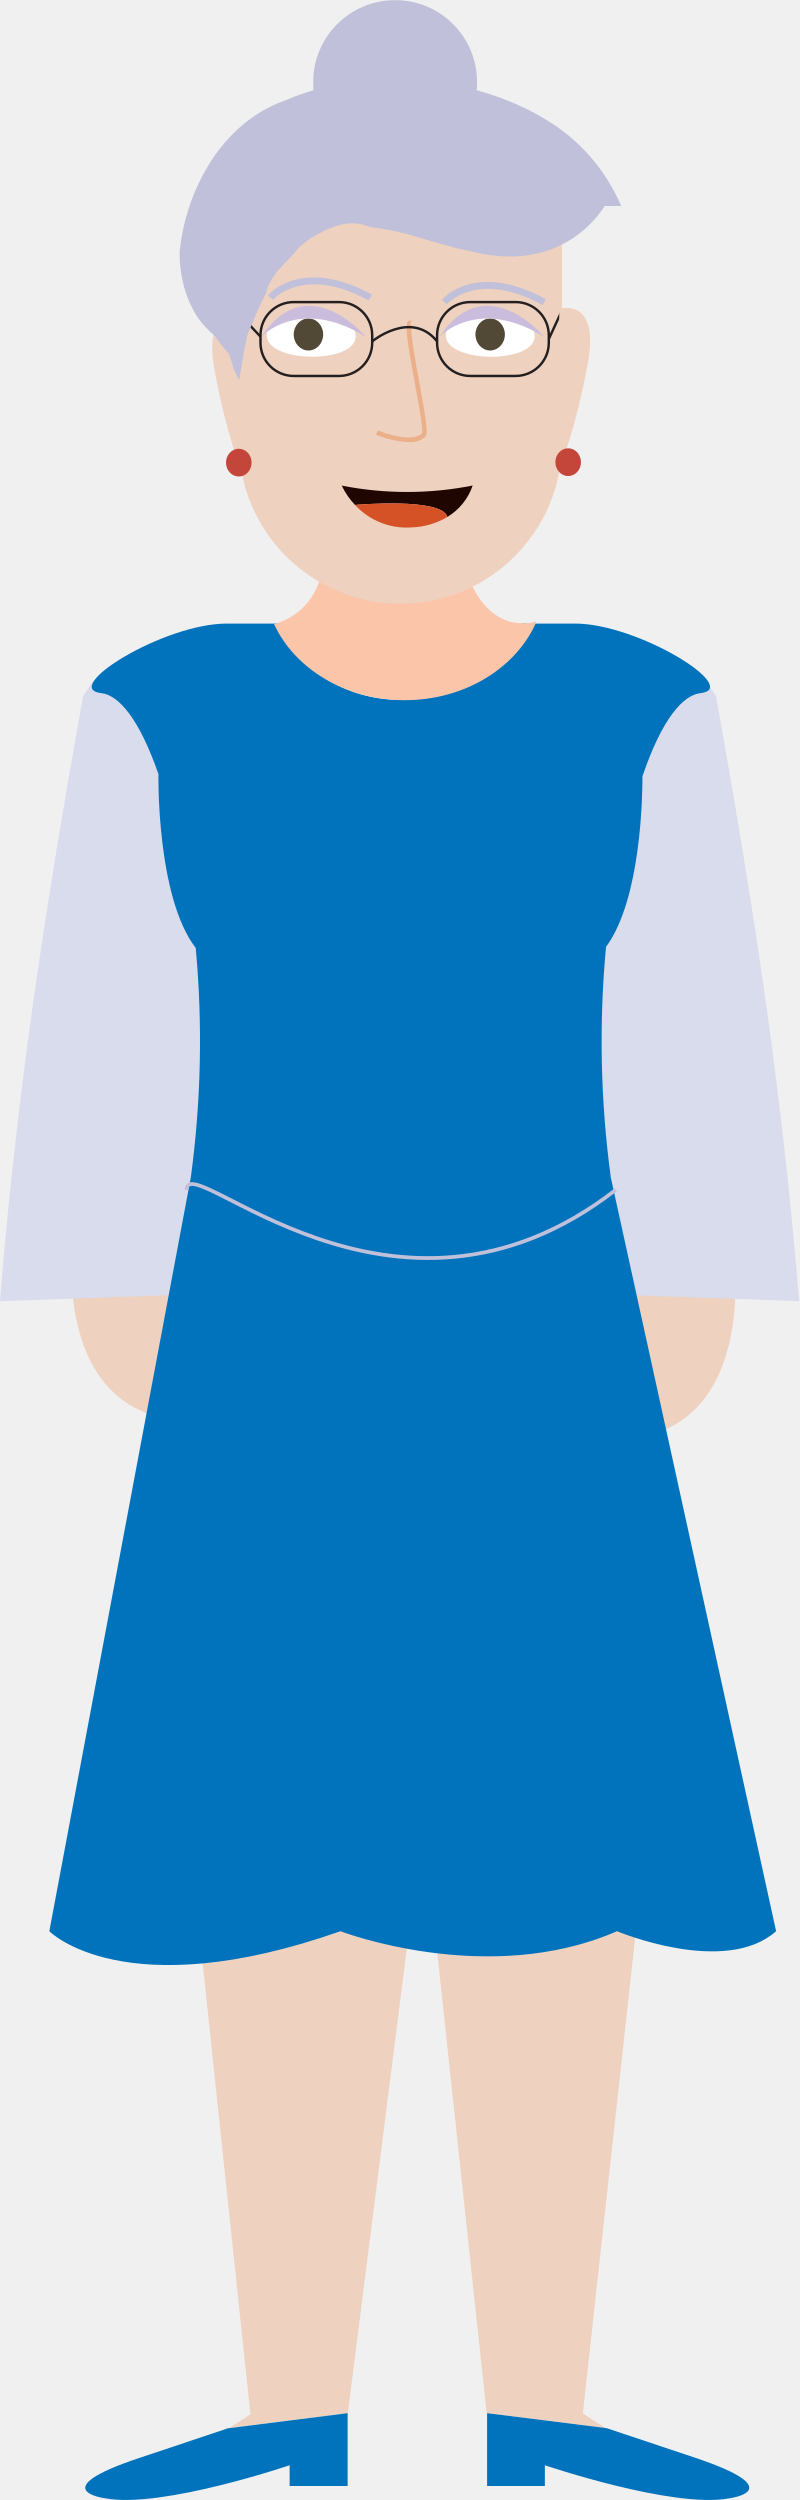
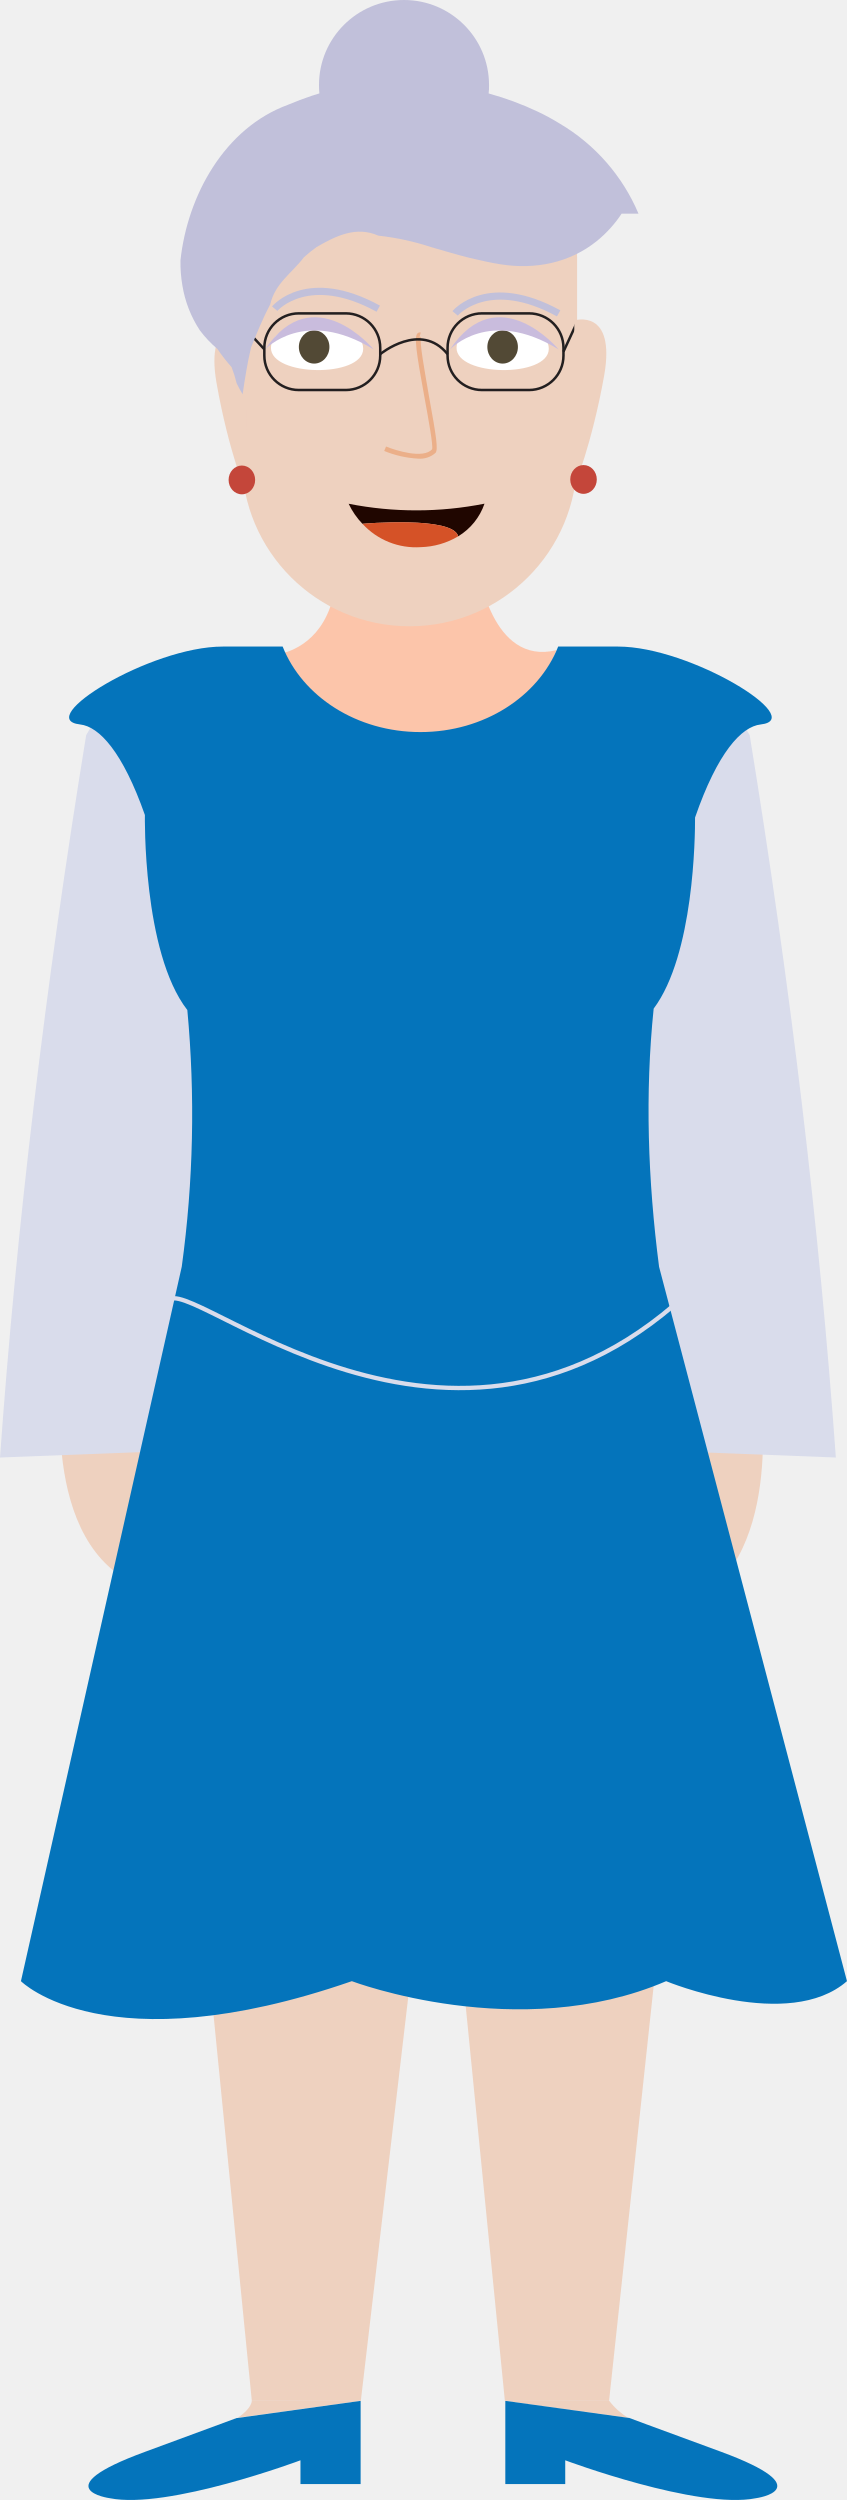
- <svg xmlns="http://www.w3.org/2000/svg" viewBox="0 0 206.7 646.68">
+ <svg xmlns="http://www.w3.org/2000/svg" viewBox="0 0 211.19 623.37">
  <defs>
-     <style>.cls-1{fill:#eed1bf;}.cls-2{fill:#d8dcec;}.cls-3{fill:#0073bc;}.cls-11,.cls-4{fill:none;stroke-miterlimit:10;}.cls-4{stroke:#c1c0db;stroke-width:0.97px;}.cls-5{fill:#fbc5aa;}.cls-6{fill:#fff;}.cls-7{fill:#514835;}.cls-8{fill:#cabcdc;}.cls-9{fill:#ebaf89;}.cls-10{fill:#c1c0db;}.cls-11{stroke:#231f20;stroke-width:0.63px;}.cls-12{fill:#c4463a;}.cls-13{fill:#200600;}.cls-14{fill:#d55227;}</style>
+     <style>.cls-1{fill:#eed1bf;}.cls-2{fill:#fcc5aa;}.cls-3{fill:#d9dceb;}.cls-4{fill:#0474bb;}.cls-11,.cls-5{fill:none;stroke-miterlimit:10;}.cls-5{stroke:#d9dceb;stroke-width:1.08px;}.cls-6{fill:#fff;}.cls-7{fill:#524935;}.cls-8{fill:#c9bcdd;}.cls-9{fill:#ebaf89;}.cls-10{fill:#c1c0da;}.cls-11{stroke:#231f20;stroke-width:0.63px;}.cls-12{fill:#c4463a;}.cls-13{fill:#200600;}.cls-14{fill:#d55227;}</style>
  </defs>
  <g id="Layer_2" data-name="Layer 2">
-     <g id="Avatar">
-       <path id="Koza" class="cls-1" d="M18.87,320.06S13,362.92,44.76,367.23V319Z" />
-       <path id="Koza-2" data-name="Koza" class="cls-1" d="M189.81,324.84s5.89,42.87-25.9,47.18V323.8Z" />
-       <path class="cls-2" d="M0,336.58l51.93-1.84V205.87s-12-56.33-30.45-25.76C11.26,237.13,4.16,284.48,0,336.58Z" />
-       <path class="cls-2" d="M206.7,336.58l-51.94-1.84V205.87s12-56.33,30.46-25.76C195.44,237.13,202.53,284.48,206.7,336.58Z" />
-       <polygon id="Hlace" class="cls-1" points="174.61 386.5 174.61 407.53 150.76 624.33 125.89 624.24 109.44 470.86 89.97 624.24 64.76 624.33 41.8 407.53 41.8 386.5 174.61 386.5" />
-       <path class="cls-3" d="M158,304.58a262.17,262.17,0,0,1-1.24-59.64c9.19-12.47,9.44-39.83,9.42-44.14,5.11-15,10.54-21,15-21.5,10.8-1.21-16-18-32.47-18H135c-4.47,11.49-16.81,19.75-31.35,19.75s-26.87-8.26-31.35-19.75H58.7c-16.52,0-43.28,16.78-32.47,18,4.35.48,9.69,6.35,14.75,20.92,0,0-.58,31.67,9.65,45a262.36,262.36,0,0,1-1.27,59.33l-36.6,195s19.26,19.7,75.31,0c0,0,38.05,14.64,71.53,0,0,0,27.91,11.74,41.16,0Z" />
-       <path class="cls-4" d="M48.26,307.79c.15-11.19,53.3,44.78,111,0" />
-       <path id="Vrat" class="cls-5" d="M138.76,160.82c-5.1,11.84-18.42,20.3-34.07,20.3-15.37,0-28.5-8.17-33.8-19.69,4-1.06,12.58-5,13.09-18.93h35.3S122.52,164.48,138.76,160.82Z" />
-       <path id="Koza-3" data-name="Koza" class="cls-1" d="M89.92,624.22l-30.69,3.85c3.61-2.16,5.93-3.85,5.93-3.85Z" />
-       <path id="Koza-4" data-name="Koza" class="cls-1" d="M156.64,628.07,126,624.22h24.77S153,625.91,156.64,628.07Z" />
-       <path id="cevlje" class="cls-3" d="M89.92,624.22v18.84h-15v-5.37s-33.06,11.23-47.57,8.58c0,0-16.55-2.06,8.86-10.53,19-6.33,22.83-7.64,22.83-7.64l.17,0h0Z" />
-       <path id="cevlje-2" data-name="cevlje" class="cls-3" d="M188.51,646.27c-14.5,2.65-47.57-8.58-47.57-8.58v5.37H126V624.22l30.69,3.85h0l.17,0s3.83,1.31,22.84,7.64C205.06,644.21,188.51,646.27,188.51,646.27Z" />
-       <path id="Koza-5" data-name="Koza" class="cls-1" d="M99.47,26.6h8.2a37.7,37.7,0,0,1,37.7,37.7v50.06a41.8,41.8,0,0,1-41.8,41.8h0a41.8,41.8,0,0,1-41.8-41.8V64.3a37.7,37.7,0,0,1,37.7-37.7Z" />
-       <path class="cls-6" d="M92,87c.09-8-22.94-8.35-23-.31C68.91,93.93,91.94,94.24,92,87Z" />
-       <path class="cls-6" d="M138.31,87c.09-8-22.94-8.35-23-.31C115.2,93.93,138.23,94.24,138.31,87Z" />
-       <ellipse class="cls-7" cx="79.79" cy="86.52" rx="3.81" ry="4.14" />
-       <ellipse class="cls-7" cx="126.79" cy="86.52" rx="3.81" ry="4.14" />
-       <path id="Oci" class="cls-8" d="M67.56,87.14s9.78-10.67,27.09,0C94.65,87.14,79.6,69.06,67.56,87.14Z" />
-       <path id="Oci-2" data-name="Oci" class="cls-8" d="M113.67,87.14s9.78-10.67,27.09,0C140.76,87.14,125.71,69.06,113.67,87.14Z" />
+     <g id="Layer_1-2" data-name="Layer 1">
+       <path id="Koza" class="cls-1" d="M15.41,345.24S9.52,392.42,41.3,397.16V344.09Z" />
+       <path id="Koza-2" data-name="Koza" class="cls-1" d="M189.81,350.5s5.89,47.19-25.9,51.93V349.35Z" />
+       <path id="Vrat" class="cls-2" d="M138.76,162.11c-5.1,13-18.42,22.34-34.07,22.34-15.37,0-28.5-9-33.8-21.68,4-1.16,12.58-5.44,13.09-20.83h35.3S122.52,166.13,138.76,162.11Z" />
+       <path class="cls-3" d="M0,363.43l51.93-2V211.7s-12-62-30.45-28.36Q6.15,277.48,0,363.43Z" />
+       <path class="cls-3" d="M208.42,363.43l-51.94-2V211.7s12-62,30.46-28.36Q202.27,277.48,208.42,363.43Z" />
+       <path id="Koza-3" data-name="Koza" class="cls-1" d="M89.92,598.65l-30.69,4.24c3.61-2.38,3.56-4.24,3.56-4.24Z" />
+       <path id="Koza-4" data-name="Koza" class="cls-1" d="M156.64,602.89,126,598.65h25.92A16.76,16.76,0,0,0,156.64,602.89Z" />
+       <path id="cevlje" class="cls-4" d="M89.92,598.65v20.74h-15v-5.92s-33.06,12.37-47.57,9.45c0,0-16.55-2.27,8.86-11.58,19-7,22.83-8.42,22.83-8.42l.17,0h0Z" />
+       <path id="cevlje-2" data-name="cevlje" class="cls-4" d="M188.51,622.92c-14.5,2.92-47.57-9.45-47.57-9.45v5.92H126V598.65l30.69,4.24h0l.17,0s3.83,1.45,22.84,8.42C205.06,620.65,188.51,622.92,188.51,622.92Z" />
+       <polygon id="Hlace" class="cls-1" points="174.61 358.73 174.61 387.15 151.87 598.65 125.89 598.65 109.44 432.88 89.97 598.65 62.79 598.65 41.8 387.15 41.8 358.73 174.61 358.73" />
+       <path id="Obleka" class="cls-4" d="M164.34,315.88c-2.81-21.71-3.53-43.2-1.35-64.38,10.06-13.46,10.34-43,10.32-47.65,5.6-16.19,11.54-22.68,16.38-23.21,11.84-1.31-17.48-19.42-35.57-19.42H139.18c-4.9,12.41-18.43,21.32-34.35,21.32s-29.44-8.91-34.35-21.32H55.55c-18.1,0-47.42,18.11-35.58,19.42,4.78.52,10.63,6.86,16.16,22.58,0,0-.63,34.19,10.58,48.63a279.61,279.61,0,0,1-1.39,64L5.22,494s21.11,21.27,82.51,0c0,0,41.69,15.8,78.37,0,0,0,30.57,12.68,45.09,0Z" />
+       <path class="cls-5" d="M41.65,325.49c.15-13.07,65.1,52.33,126.36,0" />
+       <path id="Koza-5" data-name="Koza" class="cls-1" d="M98,26.6h8.2a37.7,37.7,0,0,1,37.7,37.7v50.06a41.8,41.8,0,0,1-41.8,41.8h0a41.8,41.8,0,0,1-41.8-41.8V64.3A37.7,37.7,0,0,1,98,26.6Z" />
+       <path class="cls-6" d="M90.56,87c.09-8-22.94-8.35-23-.31C67.45,93.93,90.48,94.24,90.56,87Z" />
+       <path class="cls-6" d="M136.84,87c.09-8-22.94-8.35-23-.31C113.73,93.93,136.76,94.24,136.84,87Z" />
+       <ellipse class="cls-7" cx="78.33" cy="86.52" rx="3.81" ry="4.14" />
+       <ellipse class="cls-7" cx="125.33" cy="86.52" rx="3.81" ry="4.14" />
+       <path id="Oci" class="cls-8" d="M66.1,87.14s9.78-10.67,27.09,0C93.19,87.14,78.14,69.06,66.1,87.14Z" />
+       <path id="Oci-2" data-name="Oci" class="cls-8" d="M112.2,87.14s9.79-10.67,27.1,0C139.3,87.14,124.25,69.06,112.2,87.14Z" />
      <g id="Nos">
-         <path class="cls-9" d="M105.68,114.36a25.86,25.86,0,0,1-8.42-1.91l.47-1.11c2.43,1,9.24,3.13,11.47.7.32-.83-.91-7.54-1.9-12.94-2.1-11.49-2.61-15.2-1.7-16a.82.82,0,0,1,.78-.19l-.3,1.16a.39.39,0,0,0,.38-.14c-.54,1,.94,9.1,2,15,1.86,10.16,2.29,13.22,1.6,14A5.8,5.8,0,0,1,105.68,114.36Z" />
+         <path class="cls-9" d="M104.22,114.36a25.86,25.86,0,0,1-8.42-1.91l.46-1.11c2.44,1,9.25,3.13,11.48.7.32-.83-.91-7.54-1.9-12.94-2.1-11.49-2.61-15.2-1.71-16a.83.83,0,0,1,.78-.19l-.3,1.16a.37.37,0,0,0,.38-.14c-.53,1,1,9.1,2,15,1.85,10.16,2.29,13.22,1.6,14A5.8,5.8,0,0,1,104.22,114.36Z" />
      </g>
-       <path id="Obrve" class="cls-10" d="M95.37,77.73c-16.87-9.24-24.67-.29-24.74-.2l-1.34-1.12c.36-.42,8.81-10.12,26.91-.21Z" />
-       <path id="Obrve-2" data-name="Obrve" class="cls-10" d="M140.35,78.9c-16.87-9.24-24.67-.29-24.74-.2l-1.34-1.12c.35-.42,8.81-10.12,26.91-.2Z" />
+       <path id="Obrve" class="cls-10" d="M93.9,77.73c-16.86-9.24-24.66-.29-24.74-.2l-1.33-1.12c.35-.42,8.81-10.12,26.91-.21Z" />
+       <path id="Obrve-2" data-name="Obrve" class="cls-10" d="M138.88,78.9c-16.86-9.24-24.66-.29-24.74-.2l-1.33-1.12c.35-.42,8.81-10.12,26.91-.2Z" />
      <g id="ocala">
-         <rect class="cls-11" x="113.06" y="78.14" width="28.9" height="19.11" rx="8.59" />
-         <rect class="cls-11" x="67.38" y="78.14" width="28.9" height="19.11" rx="8.59" />
-         <path class="cls-11" d="M96.27,88.3s10.1-8.28,16.79,0" />
-         <line class="cls-11" x1="61.77" y1="81.06" x2="67.38" y2="87.09" />
-         <line class="cls-11" x1="145.36" y1="80.3" x2="141.96" y2="87.7" />
+         <rect class="cls-11" x="111.6" y="78.14" width="28.9" height="19.11" rx="8.59" />
+         <rect class="cls-11" x="65.91" y="78.14" width="28.9" height="19.11" rx="8.59" />
+         <path class="cls-11" d="M94.81,88.3s10.09-8.28,16.79,0" />
+         <line class="cls-11" x1="60.31" y1="81.06" x2="65.91" y2="87.09" />
+         <line class="cls-11" x1="143.9" y1="80.3" x2="140.49" y2="87.7" />
      </g>
-       <path id="Koza-6" data-name="Koza" class="cls-1" d="M144.66,79.89s10.48-3.19,7.43,13.86-7.43,27.6-7.43,27.6Z" />
-       <path id="Koza-7" data-name="Koza" class="cls-1" d="M62.9,81.67s-10.48-3.18-7.43,13.87,7.43,27.6,7.43,27.6Z" />
-       <ellipse id="Uhani" class="cls-12" cx="61.77" cy="119.67" rx="3.31" ry="3.59" />
-       <ellipse id="Uhani-2" data-name="Uhani" class="cls-12" cx="146.97" cy="119.55" rx="3.31" ry="3.59" />
-       <path class="cls-13" d="M122.27,125.59a15.23,15.23,0,0,1-6.56,8.14c-1.23-5.12-23.8-3.13-23.88-3.12a19.27,19.27,0,0,1-3.44-5A87.28,87.28,0,0,0,122.27,125.59Z" />
-       <path class="cls-14" d="M115.71,133.73h0a19.2,19.2,0,0,1-9.32,2.7,18.1,18.1,0,0,1-14.56-5.82C91.91,130.6,114.48,128.61,115.71,133.73Z" />
-       <polygon class="cls-13" points="91.83 130.61 91.84 130.61 91.84 130.61 91.83 130.61" />
-       <path id="Lasje2" class="cls-10" d="M160.68,53.28h-4.23a30.23,30.23,0,0,1-6.15,6.8c-6.82,5.5-15.41,7.19-24,5.83-2.49-.37-5.09-1-7.73-1.6q-2.36-.59-4.74-1.28L109,61.64c-2-.68-4.2-1.26-6.42-1.76a64.2,64.2,0,0,0-6.82-1.12c-5.55-2.45-10.6.07-15.41,2.85a31,31,0,0,0-3.18,2.57c-2.93,3.89-7.13,6.42-8.38,11.7-.91,1.72-1.74,3.49-2.52,5.3S64.75,84.81,64,86.65c-.46,1.93-.85,3.91-1.18,5.86s-.64,3.91-.92,5.8c0,0-.61-1-1.42-2.75a33.24,33.24,0,0,0-1.25-4A44.49,44.49,0,0,1,55.67,87a28.08,28.08,0,0,1-4.38-4.63,28.79,28.79,0,0,1-4.35-11.23,31.92,31.92,0,0,1-.47-6.19c1.73-16.18,11-33,26.8-38.79,2-.85,4-1.61,6-2.27.62-.2,1.22-.39,1.84-.57-.06-.69-.1-1.38-.1-2.09a21.2,21.2,0,0,1,42.4,0,20.8,20.8,0,0,1-.1,2.1,75,75,0,0,1,12.32,4.57,56.13,56.13,0,0,1,5.34,2.9A47.68,47.68,0,0,1,160.68,53.28Z" />
+       <path id="Koza-6" data-name="Koza" class="cls-1" d="M143.2,79.89s10.48-3.19,7.43,13.86-7.43,27.6-7.43,27.6Z" />
+       <path id="Koza-7" data-name="Koza" class="cls-1" d="M61.44,81.67S51,78.49,54,95.54s7.43,27.6,7.43,27.6Z" />
+       <ellipse id="Uhani" class="cls-12" cx="60.31" cy="119.67" rx="3.31" ry="3.59" />
+       <ellipse id="Uhani-2" data-name="Uhani" class="cls-12" cx="145.5" cy="119.55" rx="3.31" ry="3.59" />
+       <path class="cls-13" d="M120.81,125.59a15.29,15.29,0,0,1-6.56,8.14c-1.24-5.12-23.8-3.13-23.88-3.12a19,19,0,0,1-3.44-5A87.28,87.28,0,0,0,120.81,125.59Z" />
+       <path class="cls-14" d="M114.25,133.73h0a19.14,19.14,0,0,1-9.32,2.7,18.09,18.09,0,0,1-14.55-5.82C90.45,130.6,113,128.61,114.25,133.73Z" />
+       <polygon class="cls-13" points="90.37 130.61 90.37 130.61 90.37 130.61 90.37 130.61" />
+       <path id="Lasje" class="cls-10" d="M159.21,53.28H155a30.47,30.47,0,0,1-6.15,6.8c-6.82,5.5-15.42,7.19-24,5.83-2.48-.37-5.08-1-7.72-1.6q-2.35-.59-4.74-1.28l-4.81-1.39a65.25,65.25,0,0,0-6.42-1.76,63.6,63.6,0,0,0-6.81-1.12c-5.56-2.45-10.6.07-15.42,2.85a32,32,0,0,0-3.17,2.57c-2.94,3.89-7.14,6.42-8.38,11.7-.91,1.72-1.74,3.49-2.52,5.3s-1.54,3.63-2.26,5.47c-.47,1.93-.85,3.91-1.19,5.86s-.64,3.91-.91,5.8A29.9,29.9,0,0,1,59,95.56a30,30,0,0,0-1.25-4A45.91,45.91,0,0,1,54.2,87a28,28,0,0,1-4.37-4.63,28.65,28.65,0,0,1-4.36-11.23A33.57,33.57,0,0,1,45,64.92c1.74-16.18,11-33,26.8-38.79q3-1.27,6-2.27c.61-.2,1.22-.39,1.84-.57a20.6,20.6,0,0,1-.1-2.09,21.2,21.2,0,1,1,42.4,0c0,.71,0,1.41-.1,2.1a75.33,75.33,0,0,1,12.32,4.57,56,56,0,0,1,5.33,2.9A47.58,47.58,0,0,1,159.21,53.28Z" />
    </g>
  </g>
</svg>
